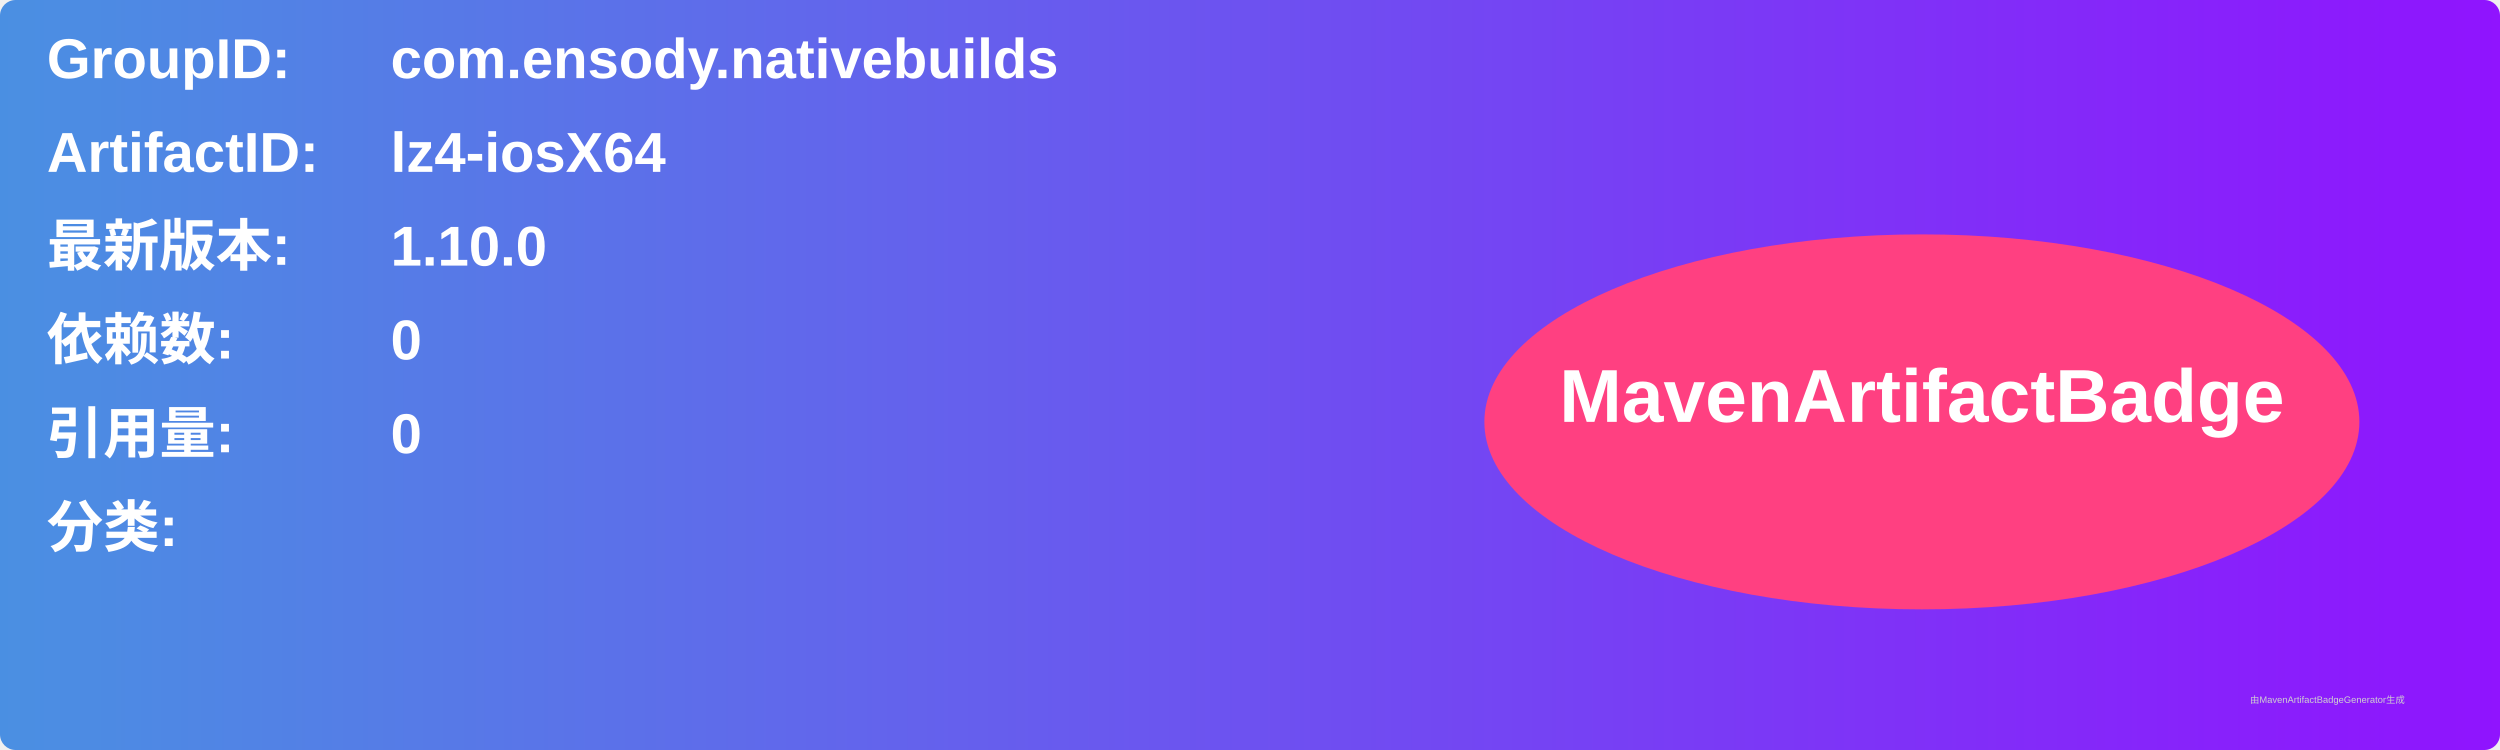
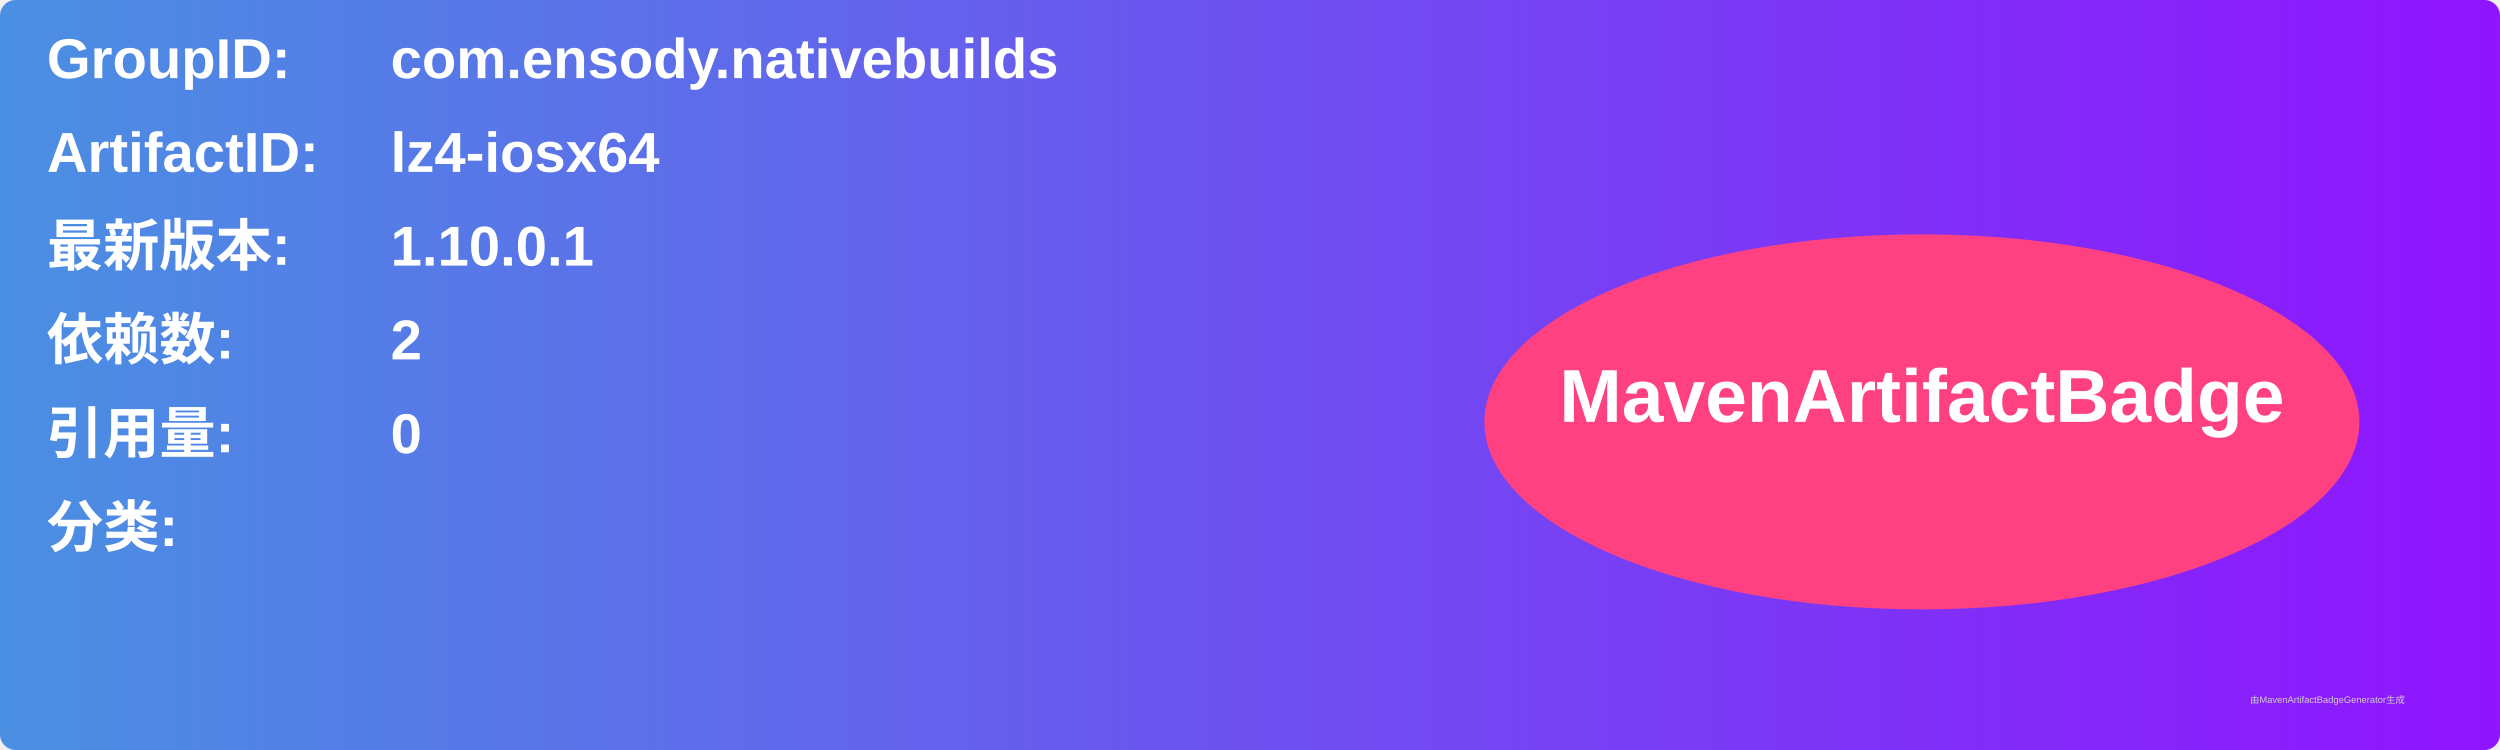
<svg xmlns="http://www.w3.org/2000/svg" width="800" height="240" viewBox="0 0 800 240">
  <linearGradient id="grad" x1="0%" y1="0%" x2="100%" y2="0%">
    <stop offset="0%" stop-color="#4a90e2" />
    <stop offset="100%" stop-color="#9013fe" />
  </linearGradient>
  <rect width="100%" height="100%" rx="5" ry="5" fill="url(#grad)" />
  <g transform="translate(15, 15)">
    <text x="0" y="10" font-family="Arial" font-size="18" fill="white" font-weight="bold" width="260">GroupID:</text>
    <text x="110" y="10" font-family="Arial" font-size="18" fill="white" font-weight="bold" width="460">com.ensody.nativebuilds</text>
    <text x="0" y="40" font-family="Arial" font-size="18" fill="white" font-weight="bold" width="260">ArtifactID:</text>
-     <text x="110" y="40" font-family="Arial" font-size="18" fill="white" font-weight="bold" width="460">lz4-iosX64</text>
+     <text x="110" y="40" font-family="Arial" font-size="18" fill="white" font-weight="bold" width="460">lz4-iosx64</text>
    <text x="0" y="70" font-family="Arial" font-size="18" fill="white" font-weight="bold">最新版本:</text>
    <text x="110" y="70" font-family="Arial" font-size="18" fill="white" font-weight="bold">
-       <tspan font-weight="bold">1.10.0</tspan>
+       <tspan font-weight="bold">1.10.0.1</tspan>
    </text>
    <text x="0" y="100" font-family="Arial" font-size="18" fill="white" font-weight="bold">依赖数: </text>
    <text x="110" y="100" font-family="Arial" font-size="18" fill="white">
-       <tspan font-weight="bold">0</tspan>
+       <tspan font-weight="bold">2</tspan>
    </text>
    <text x="0" y="130" font-family="Arial" font-size="18" fill="white" font-weight="bold">引用量: </text>
    <text x="110" y="130" font-family="Arial" font-size="18" fill="white">
      <tspan font-weight="bold">0</tspan>
    </text>
    <text x="0" y="160" font-family="Arial" font-size="18" fill="white" font-weight="bold">分类:</text>
    <text x="10" y="190" font-family="Arial" font-size="10" fill="white">
      <tspan font-weight="bold" />
    </text>
    <ellipse cx="600" cy="120" rx="140" ry="60" fill="#ff4081" />
    <text x="600" y="120" text-anchor="middle" font-family="Arial" font-size="24" fill="white" font-weight="bold">MavenArtifactBadge</text>
  </g>
  <text x="720" y="225" font-family="Arial" font-size="3" fill="#d0d0d0">由MavenArtifactBadgeGenerator生成</text>
</svg>
